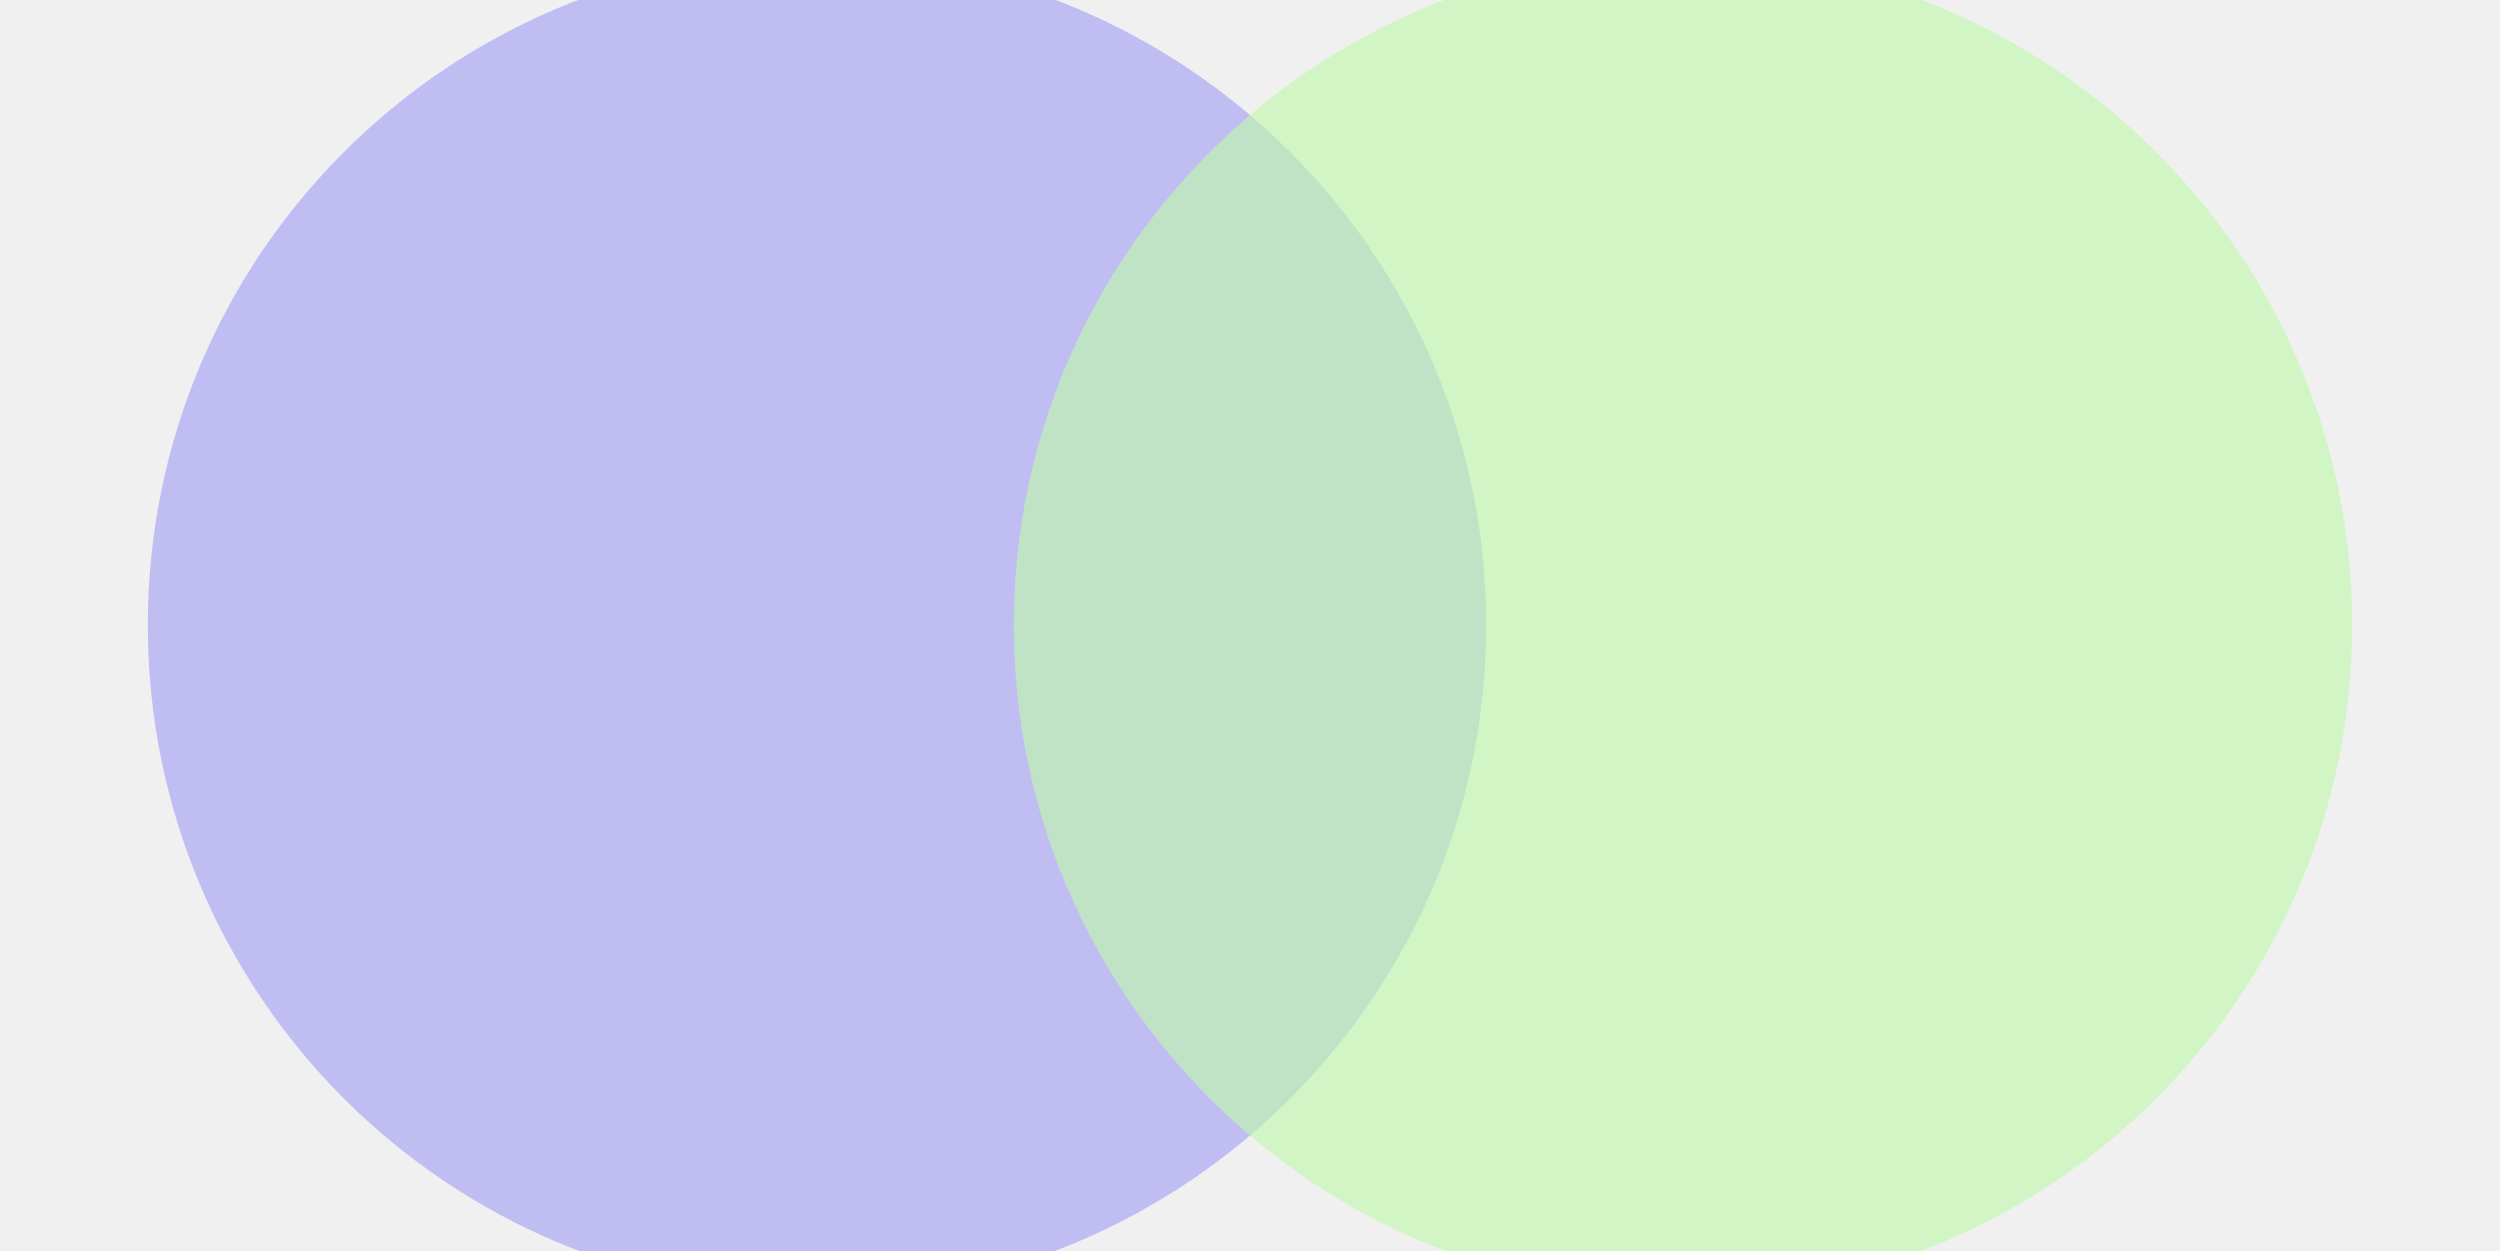
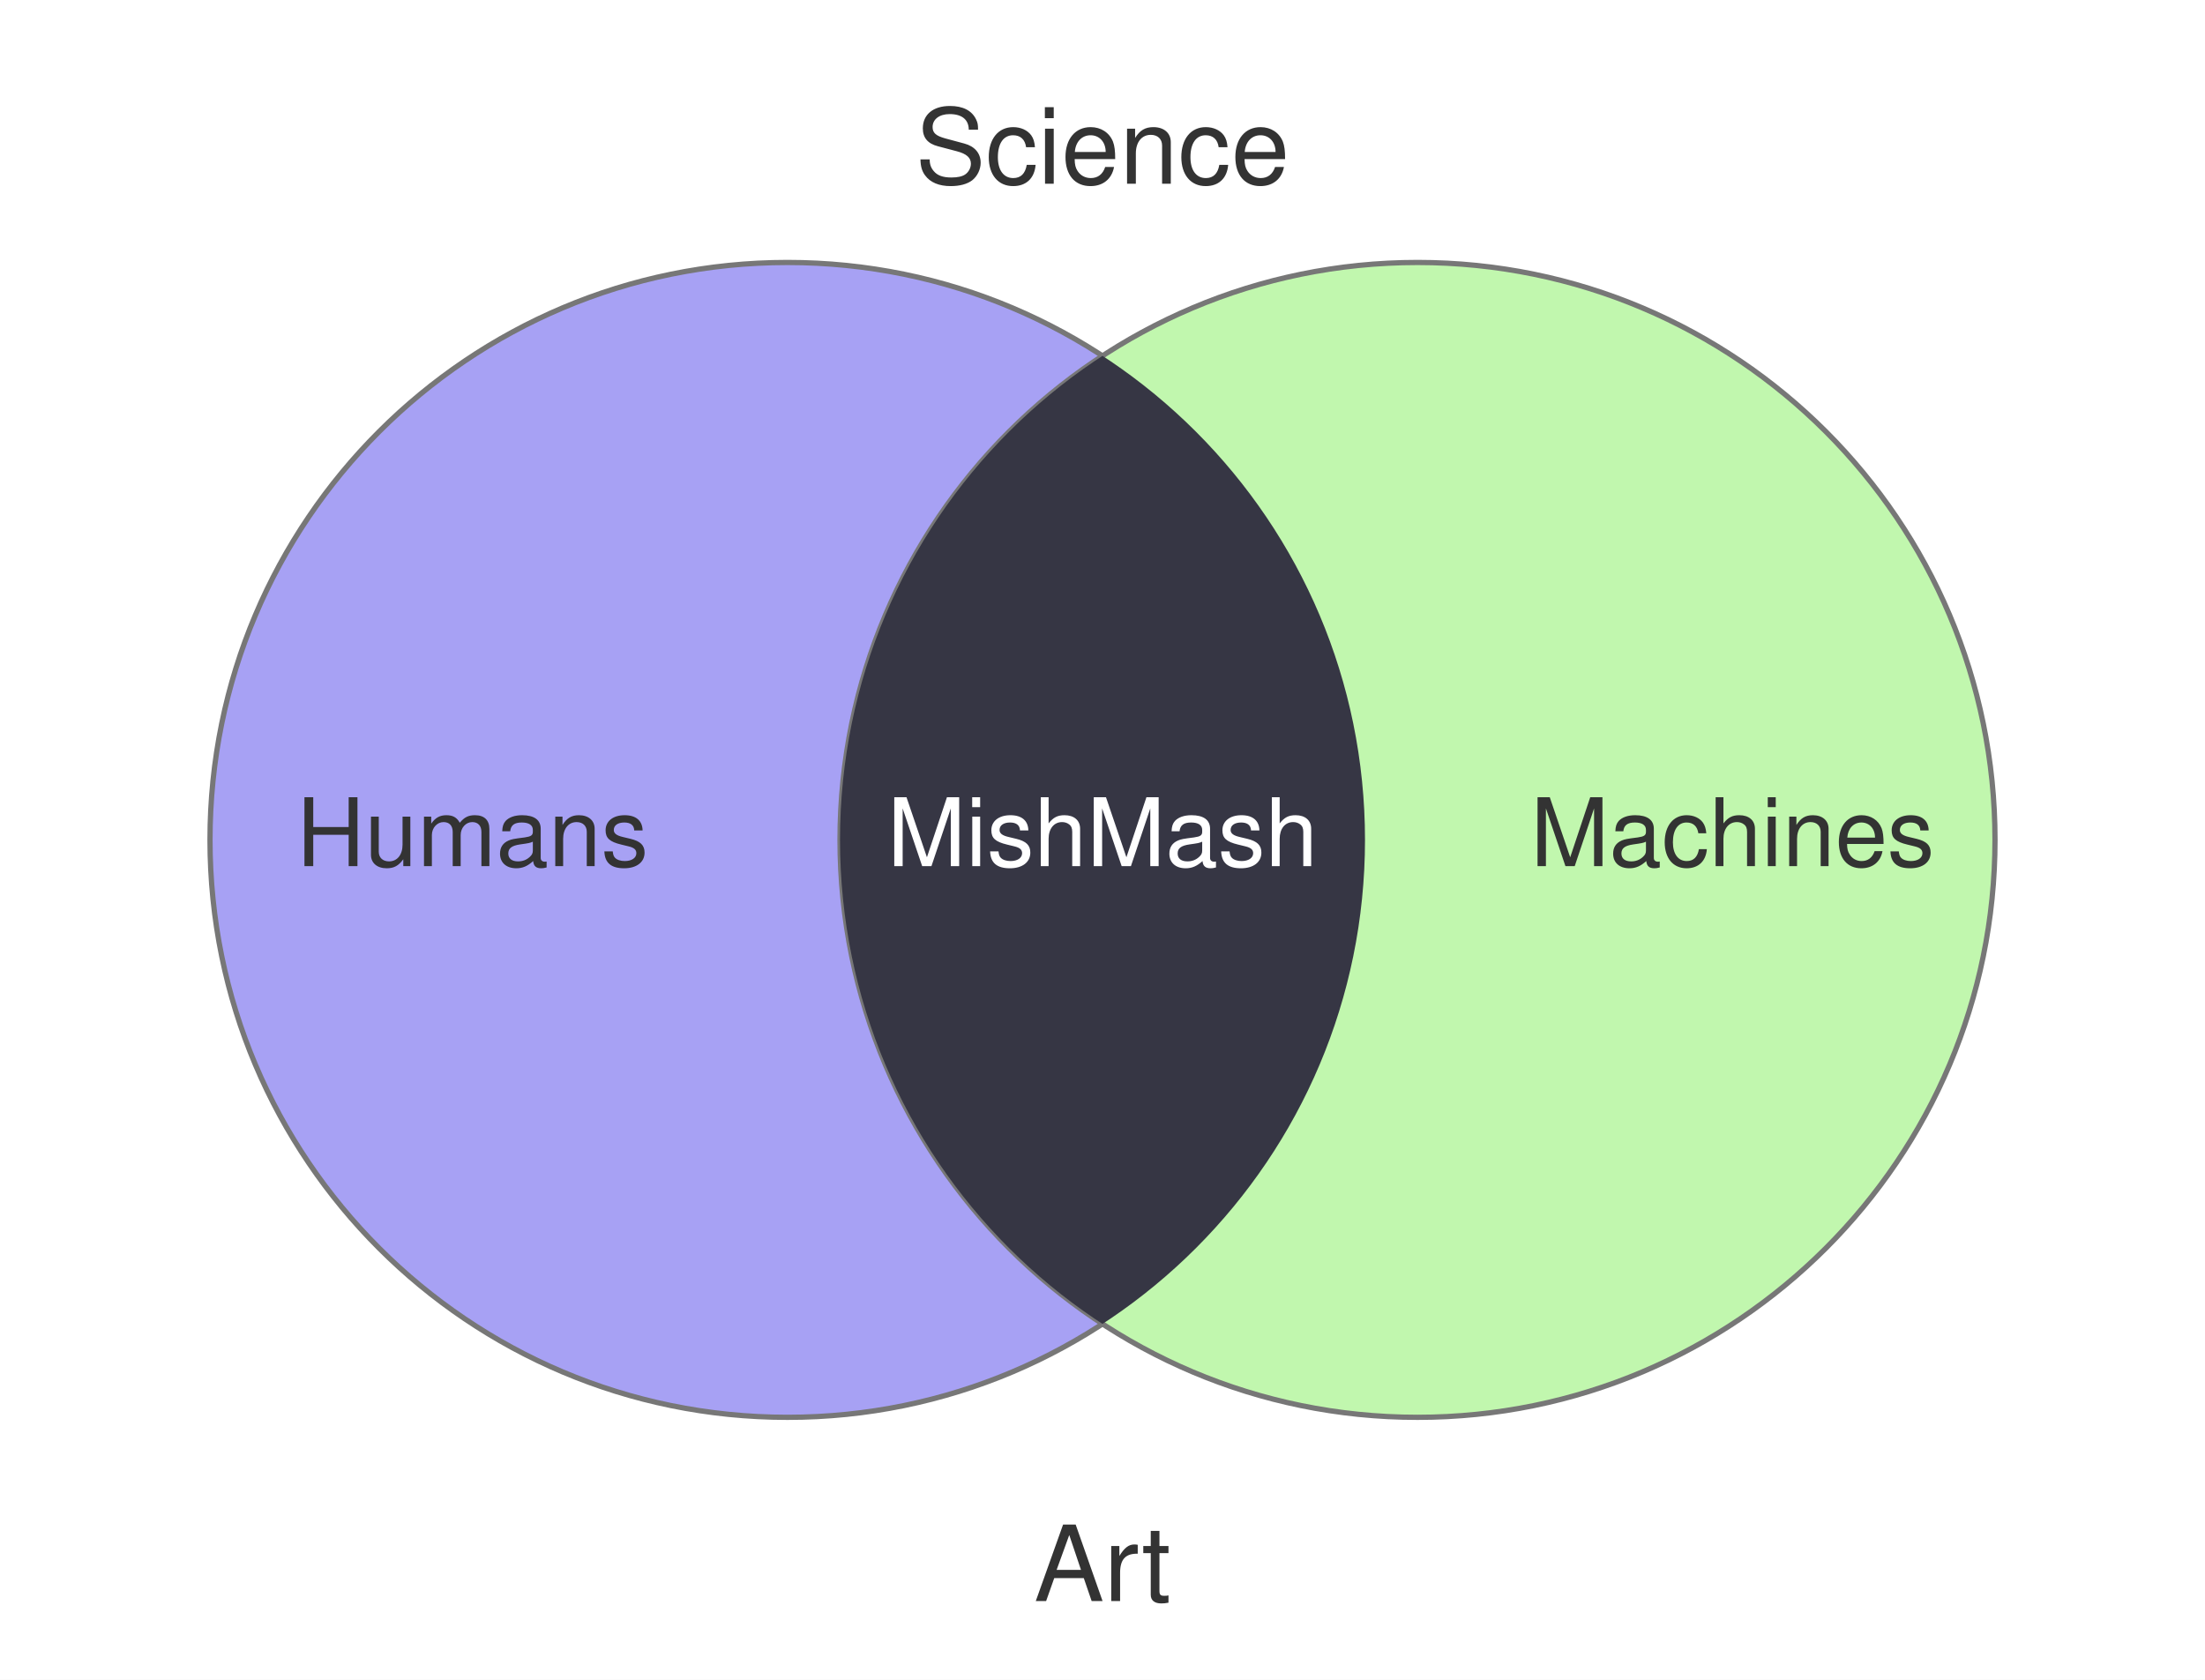
- <svg xmlns="http://www.w3.org/2000/svg" version="1.2" width="127.02mm" height="63.54mm" viewBox="3222 4809 12702 6354" preserveAspectRatio="xMidYMid" fill-rule="evenodd" stroke-width="28.222" stroke-linejoin="round" xml:space="preserve">
-   <defs class="EmbeddedBulletChars">
-     <g id="bullet-char-template-57356" transform="scale(0.0004882812,-0.0004882812)">
-       <path d="M 580,1141 L 1163,571 580,0 -4,571 580,1141 Z" />
-     </g>
-     <g id="bullet-char-template-57354" transform="scale(0.0004882812,-0.0004882812)">
-       <path d="M 8,1128 L 1137,1128 1137,0 8,0 8,1128 Z" />
-     </g>
-     <g id="bullet-char-template-10146" transform="scale(0.0004882812,-0.0004882812)">
-       <path d="M 174,0 L 602,739 174,1481 1456,739 174,0 Z M 1358,739 L 309,1346 659,739 1358,739 Z" />
-     </g>
-     <g id="bullet-char-template-10132" transform="scale(0.0004882812,-0.0004882812)">
-       <path d="M 2015,739 L 1276,0 717,0 1260,543 174,543 174,936 1260,936 717,1481 1274,1481 2015,739 Z" />
-     </g>
-     <g id="bullet-char-template-10007" transform="scale(0.0004882812,-0.0004882812)">
-       <path d="M 0,-2 C -7,14 -16,27 -25,37 L 356,567 C 262,823 215,952 215,954 215,979 228,992 255,992 264,992 276,990 289,987 310,991 331,999 354,1012 L 381,999 492,748 772,1049 836,1024 860,1049 C 881,1039 901,1025 922,1006 886,937 835,863 770,784 769,783 710,716 594,584 L 774,223 C 774,196 753,168 711,139 L 727,119 C 717,90 699,76 672,76 641,76 570,178 457,381 L 164,-76 C 142,-110 111,-127 72,-127 30,-127 9,-110 8,-76 1,-67 -2,-52 -2,-32 -2,-23 -1,-13 0,-2 Z" />
-     </g>
-     <g id="bullet-char-template-10004" transform="scale(0.0004882812,-0.0004882812)">
-       <path d="M 285,-33 C 182,-33 111,30 74,156 52,228 41,333 41,471 41,549 55,616 82,672 116,743 169,778 240,778 293,778 328,747 346,684 L 369,508 C 377,444 397,411 428,410 L 1163,1116 C 1174,1127 1196,1133 1229,1133 1271,1133 1292,1118 1292,1087 L 1292,965 C 1292,929 1282,901 1262,881 L 442,47 C 390,-6 338,-33 285,-33 Z" />
-     </g>
-     <g id="bullet-char-template-9679" transform="scale(0.0004882812,-0.0004882812)">
-       <path d="M 813,0 C 632,0 489,54 383,161 276,268 223,411 223,592 223,773 276,916 383,1023 489,1130 632,1184 813,1184 992,1184 1136,1130 1245,1023 1353,916 1407,772 1407,592 1407,412 1353,268 1245,161 1136,54 992,0 813,0 Z" />
-     </g>
-     <g id="bullet-char-template-8226" transform="scale(0.0004882812,-0.0004882812)">
-       <path d="M 346,457 C 273,457 209,483 155,535 101,586 74,649 74,723 74,796 101,859 155,911 209,963 273,989 346,989 419,989 480,963 531,910 582,859 608,796 608,723 608,648 583,586 532,535 482,483 420,457 346,457 Z" />
-     </g>
-     <g id="bullet-char-template-8211" transform="scale(0.0004882812,-0.0004882812)">
-       <path d="M -4,459 L 1135,459 1135,606 -4,606 -4,459 Z" />
-     </g>
-     <g id="bullet-char-template-61548" transform="scale(0.0004882812,-0.0004882812)">
-       <path d="M 173,740 C 173,903 231,1043 346,1159 462,1274 601,1332 765,1332 928,1332 1067,1274 1183,1159 1299,1043 1357,903 1357,740 1357,577 1299,437 1183,322 1067,206 928,148 765,148 601,148 462,206 346,322 231,437 173,577 173,740 Z" />
-     </g>
+ <svg xmlns="http://www.w3.org/2000/svg" width="420" height="320" viewBox="0 0 420 320">
+   <rect width="100%" height="100%" fill="white" />
+   <circle cx="150" cy="160" r="110" fill="#A7A1F4" stroke="#777" stroke-width="1" />
+   <circle cx="270" cy="160" r="110" fill="#C1F7AE" stroke="#777" stroke-width="1" />
+   <defs>
+     <clipPath id="clip-left-gpt" clipPathUnits="userSpaceOnUse">
+       <circle cx="150" cy="160" r="110" />
+     </clipPath>
  </defs>
-   <g class="Page">
-     <g id="venn-circles">
-       <circle cx="7373" cy="7986" r="3400" fill="rgb(167,161,244)" fill-opacity="0.65" stroke="none" />
-       <circle cx="11773" cy="7986" r="3400" fill="rgb(193,247,174)" fill-opacity="0.65" stroke="none" />
-     </g>
-   </g>
+   <circle cx="270" cy="160" r="110" fill="#363644" clip-path="url(#clip-left-gpt)" />
+   <text x="210" y="35" text-anchor="middle" font-family="Helvetica, Arial, sans-serif" font-size="20" fill="#333">
+     Science
+   </text>
+   <text x="210" y="305" text-anchor="middle" font-family="Helvetica, Arial, sans-serif" font-size="20" fill="#333">
+     Art
+   </text>
+   <text x="90" y="165" text-anchor="middle" font-family="Helvetica, Arial, sans-serif" font-size="18" fill="#333">
+     Humans
+   </text>
+   <text x="330" y="165" text-anchor="middle" font-family="Helvetica, Arial, sans-serif" font-size="18" fill="#333">
+     Machines
+   </text>
+   <text x="210" y="165" text-anchor="middle" font-family="Helvetica, Arial, sans-serif" font-size="18" fill="white">
+     MishMash
+   </text>
</svg>
